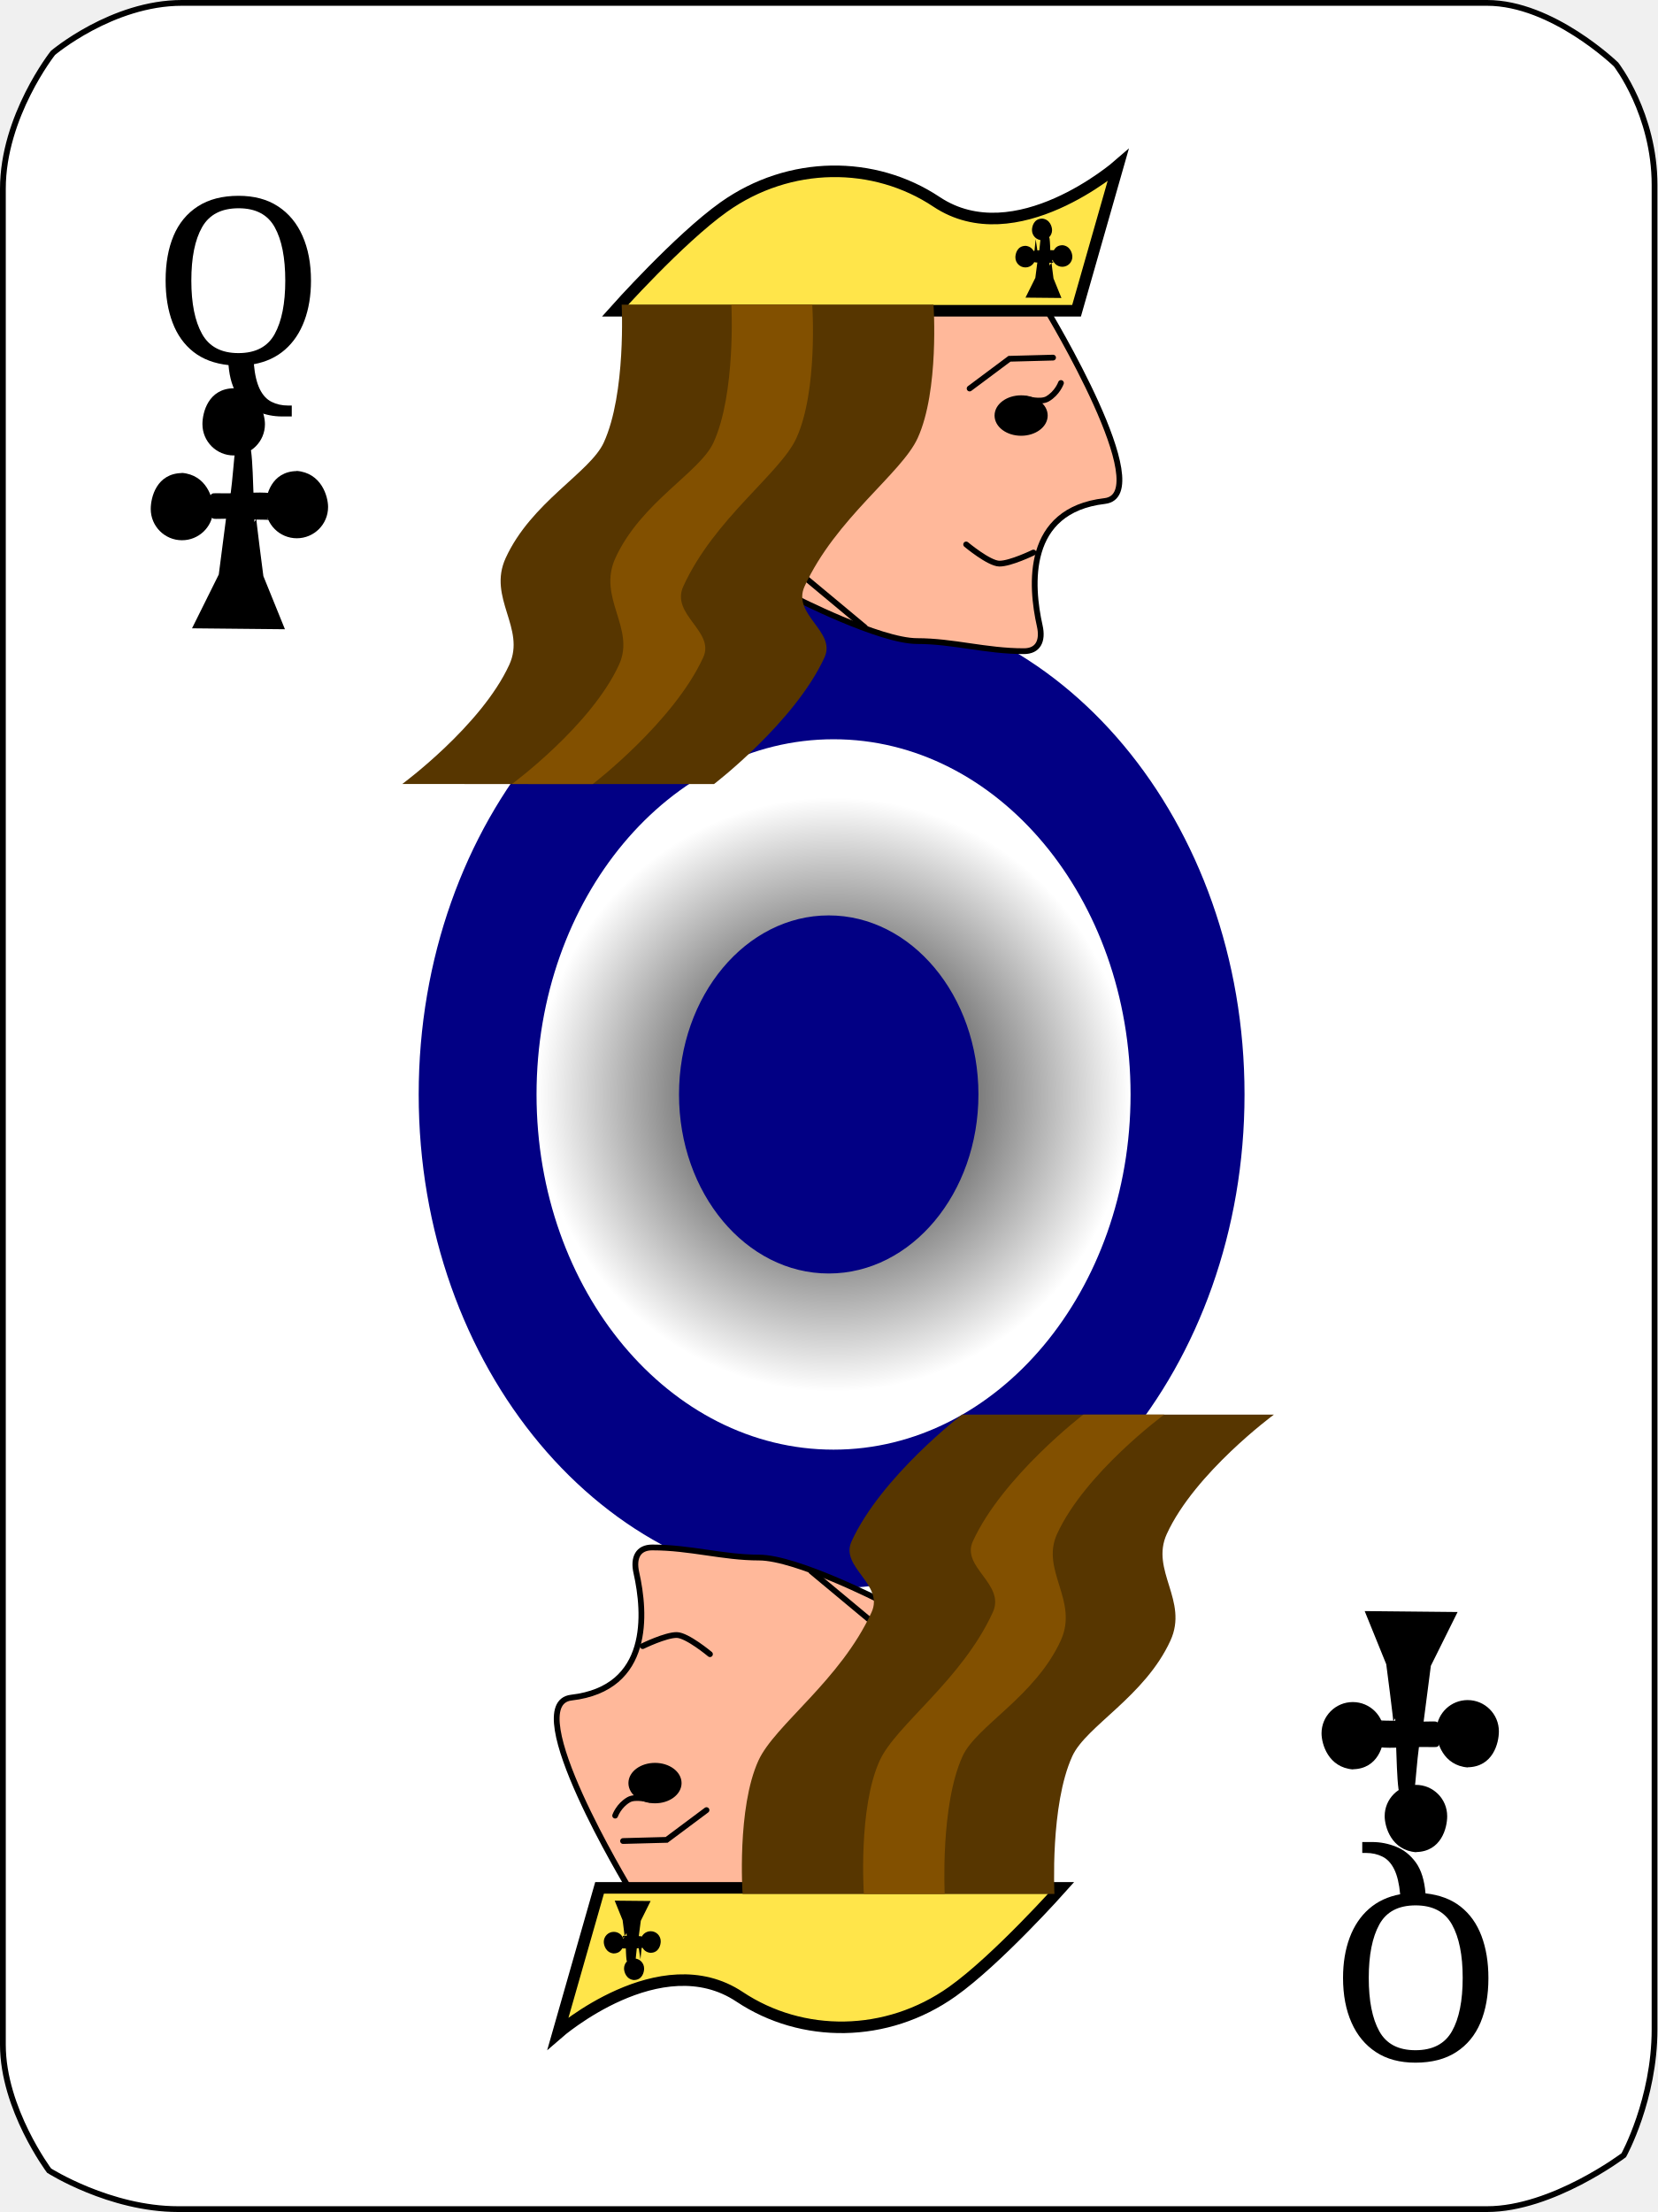
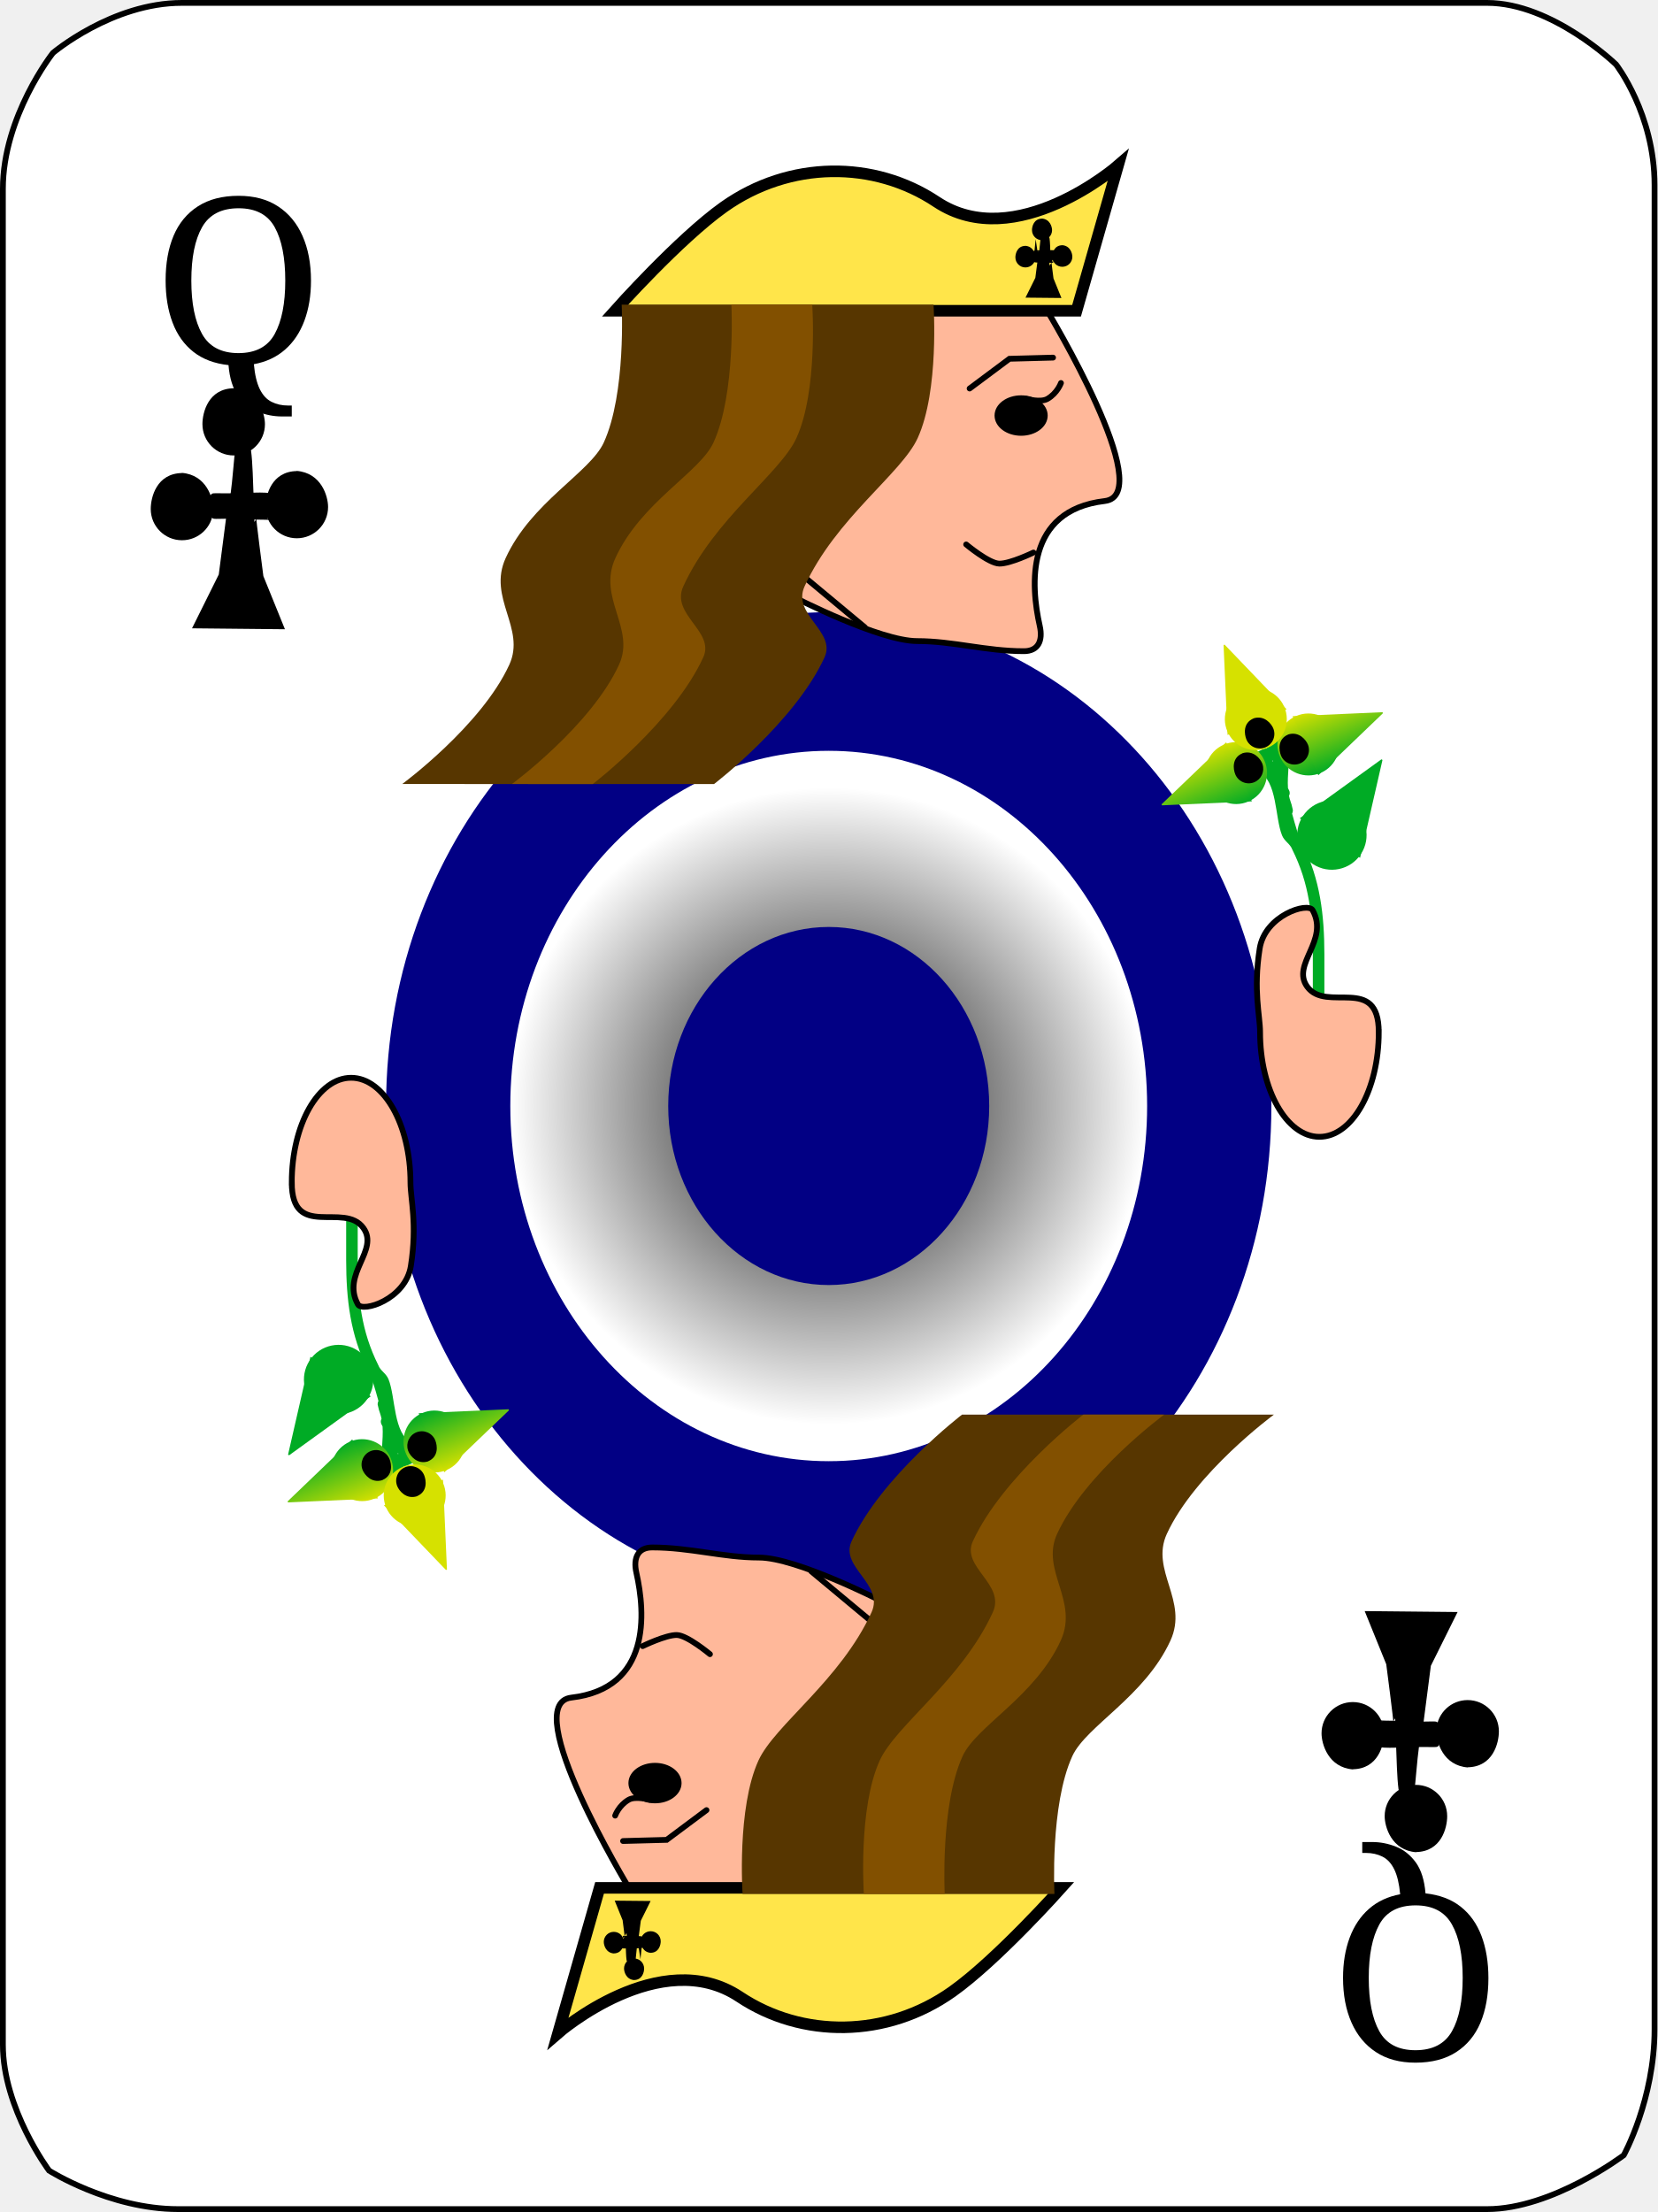
<svg xmlns="http://www.w3.org/2000/svg" version="1.1" width="143.5" height="191.5" viewBox="0,0,143.5,191.5">
  <defs>
-     <radialGradient cx="240.418" cy="179" r="25.715" gradientUnits="userSpaceOnUse" id="color-1">
+     <radialGradient cx="240" cy="180" r="27.567" gradientUnits="userSpaceOnUse" id="color-1">
      <stop offset="0" stop-color="#000000" />
      <stop offset="1" stop-color="#ffffff" />
    </radialGradient>
+     <linearGradient x1="274.263" y1="148.692" x2="276.273" y2="153.664" gradientUnits="userSpaceOnUse" id="color-2">
+       <stop offset="0" stop-color="#d6e100" />
+       <stop offset="1" stop-color="#00ab25" />
+     </linearGradient>
+     <linearGradient x1="271.142" y1="149.836" x2="273.229" y2="155.003" gradientUnits="userSpaceOnUse" id="color-3">
+       <stop offset="0" stop-color="#d6e100" />
+       <stop offset="1" stop-color="#00ab25" />
+     </linearGradient>
+     <linearGradient x1="280.527" y1="146.214" x2="282.537" y2="151.186" gradientUnits="userSpaceOnUse" id="color-4">
+       <stop offset="0" stop-color="#d6e100" />
+       <stop offset="1" stop-color="#00ab25" />
+     </linearGradient>
+     <linearGradient x1="283.571" y1="144.875" x2="285.659" y2="150.042" gradientUnits="userSpaceOnUse" id="color-5">
+       <stop offset="0" stop-color="#d6e100" />
+       <stop offset="1" stop-color="#00ab25" />
+     </linearGradient>
+     <linearGradient x1="206.87" y1="211.534" x2="204.861" y2="206.562" gradientUnits="userSpaceOnUse" id="color-6">
+       <stop offset="0" stop-color="#d6e100" />
+       <stop offset="1" stop-color="#00ab25" />
+     </linearGradient>
+     <linearGradient x1="209.992" y1="210.389" x2="207.904" y2="205.223" gradientUnits="userSpaceOnUse" id="color-7">
+       <stop offset="0" stop-color="#d6e100" />
+       <stop offset="1" stop-color="#00ab25" />
+     </linearGradient>
+     <linearGradient x1="200.606" y1="214.012" x2="198.597" y2="209.039" gradientUnits="userSpaceOnUse" id="color-8">
+       <stop offset="0" stop-color="#d6e100" />
+       <stop offset="1" stop-color="#00ab25" />
+     </linearGradient>
+     <linearGradient x1="197.563" y1="215.35" x2="195.475" y2="210.184" gradientUnits="userSpaceOnUse" id="color-9">
+       <stop offset="0" stop-color="#d6e100" />
+       <stop offset="1" stop-color="#00ab25" />
+     </linearGradient>
  </defs>
  <g transform="translate(-168.25,-84.25)">
    <g data-paper-data="{&quot;isPaintingLayer&quot;:true}" fill-rule="nonzero" stroke-linejoin="miter" stroke-miterlimit="10" stroke-dasharray="" stroke-dashoffset="0" style="mix-blend-mode: normal">
      <path d="M172.5,272.167c0,0 -4,-5.345 -4,-10.9c0,-16.664 0,-97.964 0,-160.667c0,-6.283 4.333,-11.767 4.333,-11.767c0,0 5.118,-4.333 11.167,-4.333c44.1,0 96.024,0 113,0c5.659,0 11.167,5.333 11.167,5.333c0,0 3.333,4.28 3.333,10.433c0,62.312 0,141.441 0,159.667c0,6.075 -2.667,10.9 -2.667,10.9c0,0 -6.175,4.667 -11.833,4.667c-16.976,0 -69.104,0 -113.333,0c-5.919,0 -11.167,-3.333 -11.167,-3.333z" fill="#ffffff" stroke="#000000" stroke-width="0.5" stroke-linecap="butt" />
+       <g stroke="none" stroke-width="0" stroke-linecap="butt">
+         <path d="M201.675,180c0,-23.61 17.159,-42.75 38.325,-42.75c21.166,0 38.325,19.14 38.325,42.75c0,23.61 -17.159,42.75 -38.325,42.75c-21.166,0 -38.325,-19.14 -38.325,-42.75z" fill="#020084" />
+         <path d="M212.433,180c0,-16.983 12.342,-30.75 27.567,-30.75c15.225,0 27.567,13.767 27.567,30.75c0,16.983 -12.342,30.75 -27.567,30.75c-15.225,0 -27.567,-13.767 -27.567,-30.75z" fill="url(#color-1)" />
+         <path d="M226.104,180c0,-8.56 6.221,-15.5 13.896,-15.5c7.674,0 13.896,6.94 13.896,15.5c0,8.56 -6.221,15.5 -13.896,15.5c-7.674,0 -13.896,-6.94 -13.896,-15.5z" fill="#020084" />
+       </g>
      <text transform="translate(181.4718,115.7019) scale(0.5,0.5)" font-size="40" xml:space="preserve" fill="#000000" fill-rule="nonzero" stroke="none" stroke-width="1" stroke-linecap="butt" stroke-linejoin="miter" stroke-miterlimit="10" stroke-dasharray="" stroke-dashoffset="0" font-family="Serif" font-weight="normal" text-anchor="start" style="mix-blend-mode: normal">
        <tspan x="0" dy="0">Q</tspan>
      </text>
      <text transform="translate(298.2325,248.3216) rotate(-180) scale(0.5,0.5)" font-size="40" xml:space="preserve" data-paper-data="{&quot;origRot&quot;:-45}" fill="#000000" fill-rule="nonzero" stroke="none" stroke-width="1" stroke-linecap="butt" stroke-linejoin="miter" stroke-miterlimit="10" stroke-dasharray="" stroke-dashoffset="0" font-family="Serif" font-weight="normal" text-anchor="start" style="mix-blend-mode: normal">
        <tspan x="0" dy="0">Q</tspan>
      </text>
      <g fill="#000000" stroke-linecap="butt">
        <path d="M185.277,138.399l2.157,-4.34c0,0 0.313,-2.449 0.665,-5.133c0.049,-0.057 -1.336,0.037 -1.327,-0.028c0.011,0.083 -0.049,-1.673 -0.054,-1.677c-0.07,-0.055 1.719,0.033 1.731,-0.053c0.205,-1.53 0.289,-3.038 0.429,-4.117c0.027,-0.206 0.836,0.079 0.864,0.285c0.129,0.951 0.165,2.662 0.211,3.819c1.398,-0.039 1.345,0.026 1.649,0.023c0.059,0.03 -0.048,1.84 -0.064,1.83c-0.038,-0.003 -0.447,-0.024 -1.359,-0.03c-0.05,0.019 0.63,5.21 0.63,5.21l1.738,4.284z" stroke="#000000" stroke-width="0.5" />
        <path d="M181.301,128.314c0,-1.021 0.513,-3.081 2.712,-3.111c0.001,0.066 0.077,1.096 0.034,1.111c-2.351,-0.01 1.993,-0.209 -0.007,-0c-0.166,-0.082 0.007,-1.058 -0.053,-1.126c2.144,0.167 2.727,2.199 2.727,3.126c0,0.065 -0.002,0.13 -0.007,0.194c-0.099,1.404 -1.27,2.513 -2.7,2.513c-1.495,0 -2.706,-1.212 -2.706,-2.706z" stroke="none" stroke-width="0" />
        <path d="M185.776,120.974c0,-1.021 0.513,-3.081 2.712,-3.111c0.001,0.066 0.077,1.096 0.034,1.111c-2.351,-0.01 1.993,-0.209 -0.007,-0c-0.166,-0.082 0.007,-1.058 -0.053,-1.126c2.144,0.167 2.727,2.199 2.727,3.126c0,1.495 -1.212,2.706 -2.706,2.706c-1.495,0 -2.706,-1.212 -2.706,-2.706z" stroke="none" stroke-width="0" />
        <path d="M191.242,128.143c0,-1.021 0.513,-3.081 2.712,-3.111c0.001,0.066 0.077,1.096 0.034,1.111c-2.351,-0.01 1.993,-0.209 -0.007,-0c-0.166,-0.082 0.007,-1.058 -0.053,-1.126c2.144,0.167 2.727,2.199 2.727,3.126c0,1.495 -1.212,2.706 -2.706,2.706c-1.495,0 -2.706,-1.212 -2.706,-2.706z" stroke="none" stroke-width="0" />
      </g>
      <g data-paper-data="{&quot;origRot&quot;:0}" fill="#000000" stroke-linecap="butt">
        <path d="M294.046,224.053l-2.157,4.34c0,0 -0.313,2.449 -0.665,5.133c-0.049,0.057 1.336,-0.037 1.327,0.028c-0.011,-0.083 0.049,1.673 0.054,1.677c0.07,0.055 -1.719,-0.033 -1.731,0.053c-0.205,1.53 -0.289,3.038 -0.429,4.117c-0.027,0.206 -0.836,-0.079 -0.864,-0.285c-0.129,-0.951 -0.165,-2.662 -0.211,-3.819c-1.398,0.039 -1.345,-0.026 -1.649,-0.023c-0.059,-0.03 0.048,-1.84 0.064,-1.83c0.038,0.003 0.447,0.024 1.359,0.03c0.05,-0.019 -0.63,-5.21 -0.63,-5.21l-1.738,-4.284z" stroke="#000000" stroke-width="0.5" />
        <path d="M298.022,234.138c0,1.021 -0.513,3.081 -2.712,3.111c-0.001,-0.066 -0.077,-1.096 -0.034,-1.111c2.351,0.01 -1.993,0.209 0.007,0c0.166,0.082 -0.007,1.058 0.053,1.126c-2.144,-0.167 -2.727,-2.199 -2.727,-3.126c0,-0.065 0.002,-0.13 0.007,-0.194c0.099,-1.404 1.27,-2.513 2.7,-2.513c1.495,0 2.706,1.212 2.706,2.706z" stroke="none" stroke-width="0" />
        <path d="M293.547,241.478c0,1.021 -0.513,3.081 -2.712,3.111c-0.001,-0.066 -0.077,-1.096 -0.034,-1.111c2.351,0.01 -1.993,0.21 0.007,0c0.166,0.082 -0.007,1.058 0.053,1.126c-2.144,-0.167 -2.727,-2.199 -2.727,-3.126c0,-1.495 1.212,-2.706 2.706,-2.706c1.495,0 2.706,1.212 2.706,2.706z" stroke="none" stroke-width="0" />
        <path d="M288.081,234.309c0,1.021 -0.513,3.081 -2.712,3.111c-0.001,-0.066 -0.077,-1.096 -0.034,-1.111c2.351,0.01 -1.993,0.209 0.007,0c0.166,0.082 -0.007,1.058 0.053,1.126c-2.144,-0.167 -2.727,-2.199 -2.727,-3.126c0,-1.495 1.212,-2.706 2.706,-2.706c1.495,0 2.706,1.212 2.706,2.706z" stroke="none" stroke-width="0" />
      </g>
-       <path d="M204.5,179c0,-23.61 16.006,-42.75 35.75,-42.75c19.744,0 35.75,19.14 35.75,42.75c0,23.61 -16.006,42.75 -35.75,42.75c-19.744,0 -35.75,-19.14 -35.75,-42.75z" fill="#020084" stroke="none" stroke-width="0" stroke-linecap="butt" />
-       <path d="M214.703,179c0,-16.983 11.513,-30.75 25.715,-30.75c14.202,0 25.715,13.767 25.715,30.75c0,16.983 -11.513,30.75 -25.715,30.75c-14.202,0 -25.715,-13.767 -25.715,-30.75z" fill="url(#color-1)" stroke="none" stroke-width="0" stroke-linecap="butt" />
-       <path d="M227.038,179c0,-8.56 5.803,-15.5 12.962,-15.5c7.159,0 12.962,6.94 12.962,15.5c0,8.56 -5.803,15.5 -12.962,15.5c-7.159,0 -12.962,-6.94 -12.962,-15.5z" fill="#020084" stroke="none" stroke-width="0" stroke-linecap="butt" />
      <g>
        <path d="M237.06,135.982l-1.661,-24.857h23.5c0,0 9.659,15.957 5,16.5c-6.912,0.805 -6.413,7.321 -5.628,10.811c0.294,1.306 -0.151,2.189 -1.373,2.189c-3.308,0 -6.113,-0.875 -9.249,-0.875c-3.233,0 -10.589,-3.768 -10.589,-3.768z" fill="#ffb89a" stroke="#000000" stroke-width="0.5" stroke-linecap="butt" />
        <path d="M258.708,120.225c0,0.828 -0.918,1.5 -2.05,1.5c-1.132,0 -2.05,-0.672 -2.05,-1.5c0,-0.828 0.918,-1.5 2.05,-1.5c1.132,0 2.05,0.672 2.05,1.5z" fill="#000000" stroke="#000000" stroke-width="0.5" stroke-linecap="butt" />
        <path d="M257.724,132.085c0,0 -1.997,0.973 -2.952,0.96c-0.9,-0.012 -2.873,-1.66 -2.873,-1.66" fill="none" stroke="#000000" stroke-width="0.5" stroke-linecap="round" />
        <path d="M260.107,117.408c0,0 -0.305,0.875 -1.171,1.375c-0.589,0.34 -1.829,0 -1.829,0" fill="none" stroke="#000000" stroke-width="0.5" stroke-linecap="round" />
        <path d="M221.488,111.153c0,0 5.543,-6.222 9.431,-8.982c5.695,-4.042 13.019,-4.042 18.413,-0.449c6.859,4.569 15.718,-3.144 15.718,-3.144l-3.593,12.575z" fill="#ffe54a" stroke="#000000" stroke-width="1" stroke-linecap="butt" />
        <path d="M243.128,138.558l-5.333,-4.44" fill="none" stroke="#000000" stroke-width="0.5" stroke-linecap="round" />
        <path d="M203.074,152.125c0,0 6.851,-5.043 9.273,-10.333c1.448,-3.163 -1.9,-5.772 -0.317,-9.229c2.22,-4.849 7.303,-7.399 8.495,-10.002c1.943,-4.243 1.549,-11.935 1.549,-11.935h27c0,0 0.51,7.438 -1.375,11.557c-1.405,3.069 -7.095,6.943 -9.788,12.826c-1.121,2.448 2.758,3.897 1.728,6.147c-2.567,5.607 -9.565,10.97 -9.565,10.97z" fill="#573600" stroke="none" stroke-width="0" stroke-linecap="butt" />
        <path d="M212.574,152.125c0,0 6.851,-5.043 9.273,-10.333c1.448,-3.163 -1.9,-5.772 -0.317,-9.229c2.22,-4.849 7.303,-7.399 8.495,-10.002c1.943,-4.243 1.549,-11.935 1.549,-11.935h7c0,0 0.51,7.438 -1.375,11.557c-1.405,3.069 -7.095,6.943 -9.788,12.826c-1.121,2.448 2.758,3.897 1.728,6.147c-2.567,5.607 -9.565,10.97 -9.565,10.97z" fill="#825000" stroke="none" stroke-width="0" stroke-linecap="butt" />
        <path d="M252.199,117.885l3.45,-2.575l3.775,-0.1" fill="none" stroke="#000000" stroke-width="0.5" stroke-linecap="round" />
        <path d="M257.438,109.771l0.693,-1.394c0,0 0.1,-0.786 0.214,-1.649c0.016,-0.018 -0.429,0.012 -0.426,-0.009c0.004,0.027 -0.016,-0.537 -0.017,-0.539c-0.023,-0.018 0.552,0.01 0.556,-0.017c0.066,-0.491 0.093,-0.976 0.138,-1.322c0.009,-0.066 0.269,0.026 0.278,0.092c0.041,0.305 0.053,0.855 0.068,1.227c0.449,-0.013 0.432,0.008 0.529,0.007c0.019,0.01 -0.015,0.591 -0.02,0.588c-0.012,-0.001 -0.144,-0.008 -0.436,-0.01c-0.016,0.006 0.202,1.673 0.202,1.673l0.558,1.376z" fill="#000000" stroke="#000000" stroke-width="0.5" stroke-linecap="butt" />
        <path d="M256.161,106.533c0,-0.328 0.165,-0.99 0.871,-0.999c0,0.021 0.025,0.352 0.011,0.357c-0.755,-0.003 0.64,-0.067 -0.002,-0c-0.053,-0.026 0.002,-0.34 -0.017,-0.362c0.689,0.054 0.876,0.706 0.876,1.004c0,0.021 -0.001,0.042 -0.002,0.062c-0.032,0.451 -0.408,0.807 -0.867,0.807c-0.48,0 -0.869,-0.389 -0.869,-0.869z" fill="#000000" stroke="none" stroke-width="0" stroke-linecap="butt" />
        <path d="M257.598,104.175c0,-0.328 0.165,-0.99 0.871,-0.999c0,0.021 0.025,0.352 0.011,0.357c-0.755,-0.003 0.64,-0.067 -0.002,-0c-0.053,-0.026 0.002,-0.34 -0.017,-0.362c0.689,0.054 0.876,0.706 0.876,1.004c0,0.48 -0.389,0.869 -0.869,0.869c-0.48,0 -0.869,-0.389 -0.869,-0.869z" fill="#000000" stroke="none" stroke-width="0" stroke-linecap="butt" />
        <path d="M259.354,106.478c0,-0.328 0.165,-0.99 0.871,-0.999c0,0.021 0.025,0.352 0.011,0.357c-0.755,-0.003 0.64,-0.067 -0.002,-0c-0.053,-0.026 0.002,-0.34 -0.017,-0.362c0.689,0.054 0.876,0.706 0.876,1.004c0,0.48 -0.389,0.869 -0.869,0.869c-0.48,0 -0.869,-0.389 -0.869,-0.869z" fill="#000000" stroke="none" stroke-width="0" stroke-linecap="butt" />
      </g>
      <g>
        <path d="M244.557,222.861l1.661,24.857h-23.5c0,0 -9.659,-15.957 -5,-16.5c6.912,-0.805 6.413,-7.321 5.628,-10.811c-0.294,-1.306 0.151,-2.189 1.373,-2.189c3.308,0 6.113,0.875 9.249,0.875c3.233,0 10.589,3.768 10.589,3.768z" fill="#ffb89a" stroke="#000000" stroke-width="0.5" stroke-linecap="butt" />
        <path d="M222.909,238.618c0,-0.828 0.918,-1.5 2.05,-1.5c1.132,0 2.05,0.672 2.05,1.5c0,0.828 -0.918,1.5 -2.05,1.5c-1.132,0 -2.05,-0.672 -2.05,-1.5z" fill="#000000" stroke="#000000" stroke-width="0.5" stroke-linecap="butt" />
        <path d="M223.893,226.758c0,0 1.997,-0.973 2.952,-0.96c0.9,0.012 2.873,1.66 2.873,1.66" fill="none" stroke="#000000" stroke-width="0.5" stroke-linecap="round" />
        <path d="M221.51,241.435c0,0 0.305,-0.875 1.171,-1.375c0.589,-0.34 1.829,0 1.829,0" fill="none" stroke="#000000" stroke-width="0.5" stroke-linecap="round" />
        <path d="M260.129,247.69c0,0 -5.543,6.222 -9.431,8.982c-5.695,4.042 -13.019,4.042 -18.413,0.449c-6.859,-4.569 -15.718,3.144 -15.718,3.144l3.593,-12.575z" fill="#ffe54a" stroke="#000000" stroke-width="1" stroke-linecap="butt" />
-         <path d="M238.489,220.286l5.333,4.44" fill="none" stroke="#000000" stroke-width="0.5" stroke-linecap="round" />
+         <path d="M243.822,224.726l-5.333,-4.44" fill="none" stroke="#000000" stroke-width="0.5" stroke-linecap="round" />
        <path d="M278.543,206.718c0,0 -6.851,5.043 -9.273,10.333c-1.448,3.163 1.9,5.772 0.317,9.229c-2.22,4.849 -7.303,7.399 -8.495,10.002c-1.943,4.243 -1.549,11.935 -1.549,11.935h-27c0,0 -0.51,-7.438 1.375,-11.557c1.405,-3.069 7.095,-6.943 9.788,-12.826c1.121,-2.448 -2.758,-3.897 -1.728,-6.147c2.567,-5.607 9.565,-10.97 9.565,-10.97z" fill="#573600" stroke="none" stroke-width="0" stroke-linecap="butt" />
        <path d="M269.043,206.718c0,0 -6.851,5.043 -9.273,10.333c-1.448,3.163 1.9,5.772 0.317,9.229c-2.22,4.849 -7.303,7.399 -8.495,10.002c-1.943,4.243 -1.549,11.935 -1.549,11.935h-7c0,0 -0.51,-7.438 1.375,-11.557c1.405,-3.069 7.095,-6.943 9.788,-12.826c1.121,-2.448 -2.758,-3.897 -1.728,-6.147c2.567,-5.607 9.565,-10.97 9.565,-10.97z" fill="#825000" stroke="none" stroke-width="0" stroke-linecap="butt" />
        <path d="M229.418,240.958l-3.45,2.575l-3.775,0.1" fill="none" stroke="#000000" stroke-width="0.5" stroke-linecap="round" />
        <path d="M224.179,249.072l-0.693,1.394c0,0 -0.1,0.786 -0.214,1.649c-0.016,0.018 0.429,-0.012 0.426,0.009c-0.004,-0.027 0.016,0.537 0.017,0.539c0.023,0.018 -0.552,-0.01 -0.556,0.017c-0.066,0.491 -0.093,0.976 -0.138,1.322c-0.009,0.066 -0.269,-0.026 -0.278,-0.092c-0.041,-0.305 -0.053,-0.855 -0.068,-1.227c-0.449,0.013 -0.432,-0.008 -0.529,-0.007c-0.019,-0.01 0.015,-0.591 0.02,-0.588c0.012,0.001 0.144,0.008 0.436,0.01c0.016,-0.006 -0.202,-1.673 -0.202,-1.673l-0.558,-1.376z" fill="#000000" stroke="#000000" stroke-width="0.5" stroke-linecap="butt" />
        <path d="M225.455,252.311c0,0.328 -0.165,0.99 -0.871,0.999c-0,-0.021 -0.025,-0.352 -0.011,-0.357c0.755,0.003 -0.64,0.067 0.002,0c0.053,0.026 -0.002,0.34 0.017,0.362c-0.689,-0.054 -0.876,-0.706 -0.876,-1.004c0,-0.021 0.001,-0.042 0.002,-0.062c0.032,-0.451 0.408,-0.807 0.867,-0.807c0.48,0 0.869,0.389 0.869,0.869z" fill="#000000" stroke="none" stroke-width="0" stroke-linecap="butt" />
        <path d="M224.018,254.668c0,0.328 -0.165,0.99 -0.871,0.999c-0,-0.021 -0.025,-0.352 -0.011,-0.357c0.755,0.003 -0.64,0.067 0.002,0c0.053,0.026 -0.002,0.34 0.017,0.362c-0.689,-0.054 -0.876,-0.706 -0.876,-1.004c0,-0.48 0.389,-0.869 0.869,-0.869c0.48,0 0.869,0.389 0.869,0.869z" fill="#000000" stroke="none" stroke-width="0" stroke-linecap="butt" />
        <path d="M222.263,252.365c0,0.328 -0.165,0.99 -0.871,0.999c-0,-0.021 -0.025,-0.352 -0.011,-0.357c0.755,0.003 -0.64,0.067 0.002,0c0.053,0.026 -0.002,0.34 0.017,0.362c-0.689,-0.054 -0.876,-0.706 -0.876,-1.004c0,-0.48 0.389,-0.869 0.869,-0.869c0.48,0 0.869,0.389 0.869,0.869z" fill="#000000" stroke="none" stroke-width="0" stroke-linecap="butt" />
      </g>
+       <g stroke-linecap="butt">
+         <g>
+           <path d="M281.053,154.9c0.908,-1.388 2.77,-1.776 4.157,-0.868c1.388,0.908 1.776,2.77 0.868,4.157c-0.908,1.388 -2.77,1.776 -4.157,0.868c-1.388,-0.908 -1.776,-2.77 -0.868,-4.157z" fill="#00ab25" stroke="none" stroke-width="0" />
+           <g>
+             <path d="M278.642,148.507c0,-0.006 0,-0.013 0,-0.019c0,-0.148 0.054,-0.351 0.322,-0.448c0.013,-0.005 0.025,-0.009 0.039,-0.013c0.273,-0.083 0.438,0.047 0.527,0.165c0.002,0.002 0.004,0.004 0.005,0.007l0.361,0.451l-0.142,0.113l0.044,0.132l-0.042,0.014c0.205,1.165 -0.075,2.378 0.006,3.573l0.095,0.189c0.037,0.069 0.057,0.149 0.057,0.233c0,0.088 -0.023,0.172 -0.063,0.244c0.033,0.159 0.075,0.317 0.129,0.475c0.03,0.091 0.061,0.182 0.091,0.273l0.114,0.476c0,0 0.015,0.165 -0.067,0.314c0.293,1.049 0.556,2.032 0.91,2.662c1.527,3.053 1.881,6.129 1.886,9.531c0.001,1.12 0,2.24 0,3.36l-0.015,0.212c0,0 0.121,0.485 -0.364,0.606c-0.485,0.121 -0.606,-0.364 -0.606,-0.364l-0.015,-0.455c0,-1.119 0.001,-2.239 -0,-3.358c-0.003,-3.295 -0.311,-6.146 -1.78,-9.085c-0.178,-0.495 -0.674,-0.699 -0.886,-1.224c-0.633,-1.567 -0.38,-4.715 -2.057,-5.553c0,0 -0.023,-0.011 -0.056,-0.034l-0.439,-0.073l0.001,-0.006c-0.296,0.027 -0.599,-0.129 -1.036,-0.493l-0.182,-0.227c0,0 -0.11,0.188 -0.11,-0.312c0,-0.375 0.5,-0.363 0.751,-0.334c0.064,-0.202 0.253,-0.348 0.476,-0.348c0.097,0 0.188,0.028 0.264,0.075l0.187,0.112c0.266,-0.143 0.634,-0.318 0.889,-0.371l0.306,-0.306v0c0.09,-0.09 0.215,-0.146 0.354,-0.146c0.016,0 0.032,0.001 0.048,0.002c-0.001,-0.016 -0.002,-0.032 -0.002,-0.048zM278.414,150.192c0.007,-0.006 0.014,-0.011 0.022,-0.017c-0.004,-0.036 -0.008,-0.072 -0.012,-0.108c-0.008,0.014 -0.016,0.028 -0.024,0.041c0.005,0.028 0.009,0.056 0.014,0.083z" fill="#00ab25" stroke="none" stroke-width="0.5" />
+             <path d="M280.781,155.094l7.074,-5.108l0.089,0.058l-1.939,8.469z" fill="#00ab25" stroke="none" stroke-width="0" />
+             <path d="M287.622,173.602c0,5.007 -2.3,9.066 -5.138,9.066c-2.837,0 -5.138,-4.059 -5.138,-9.066c0,-1.421 -0.609,-3.58 -0.033,-7.234c0.454,-2.879 4.181,-4.05 4.585,-3.316c1.457,2.646 -1.874,4.667 -0.476,6.612c1.656,2.304 6.199,-1.07 6.199,3.938z" fill="#ffb89a" stroke="#000000" stroke-width="0.5" />
+             <g stroke="none" stroke-width="0">
+               <g>
+                 <path d="M276.337,153.637c-1.358,0.59 -2.938,-0.032 -3.528,-1.39c-0.59,-1.358 0.032,-2.938 1.39,-3.528c1.358,-0.59 2.938,0.032 3.528,1.39c0.59,1.358 -0.032,2.938 -1.39,3.528z" fill="url(#color-2)" />
+                 <path d="M276.636,153.626l-7.783,0.345l-0.038,-0.087l5.598,-5.37z" fill="url(#color-3)" />
+               </g>
+               <g>
+                 <path d="M280.463,146.241c1.358,-0.59 2.938,0.032 3.528,1.39c0.59,1.358 -0.032,2.938 -1.39,3.528c-1.358,0.59 -2.938,-0.032 -3.528,-1.39c-0.59,-1.358 0.032,-2.938 1.39,-3.528z" fill="url(#color-4)" />
+                 <path d="M280.165,146.252l7.783,-0.345l0.038,0.087l-5.598,5.37z" fill="url(#color-5)" />
+               </g>
+               <g fill="#d6e100">
+                 <path d="M274.52,147.579c-0.59,-1.358 0.032,-2.938 1.39,-3.528c1.358,-0.59 2.938,0.032 3.528,1.39c0.59,1.358 -0.032,2.938 -1.39,3.528c-1.358,0.59 -2.938,-0.032 -3.528,-1.39z" />
+                 <path d="M274.531,147.877l-0.345,-7.783l0.087,-0.038l5.37,5.598z" />
+               </g>
+               <g fill="#000000">
+                 <path d="M275.197,151.278c-0.178,-0.44 -0.316,-1.418 0.627,-1.814c0.012,0.028 0.224,0.459 0.208,0.473c-1.015,0.405 0.823,-0.438 -0.003,0.001c-0.086,-0.006 -0.181,-0.457 -0.219,-0.476c0.953,-0.302 1.559,0.473 1.72,0.873c0.011,0.028 0.022,0.056 0.031,0.085c0.202,0.623 -0.11,1.304 -0.726,1.554c-0.644,0.26 -1.378,-0.051 -1.638,-0.695z" />
+                 <path d="M276.159,148.258c-0.178,-0.44 -0.316,-1.418 0.627,-1.814c0.012,0.028 0.224,0.459 0.208,0.473c-1.015,0.405 0.823,-0.438 -0.003,0.001c-0.086,-0.006 -0.181,-0.457 -0.219,-0.476c0.953,-0.302 1.559,0.473 1.72,0.873c0.26,0.644 -0.051,1.378 -0.695,1.638c-0.644,0.26 -1.378,-0.051 -1.638,-0.695z" />
+                 <path d="M279.155,149.654c-0.178,-0.44 -0.316,-1.418 0.627,-1.814c0.012,0.028 0.224,0.459 0.208,0.473c-1.015,0.405 0.823,-0.438 -0.003,0.001c-0.086,-0.006 -0.181,-0.457 -0.219,-0.476c0.953,-0.302 1.559,0.473 1.72,0.873c0.26,0.644 -0.051,1.378 -0.695,1.638c-0.644,0.26 -1.378,-0.051 -1.638,-0.695z" />
+               </g>
+             </g>
+           </g>
+         </g>
+         <g>
+           <path d="M200.08,205.325c-0.908,1.388 -2.77,1.776 -4.157,0.868c-1.388,-0.908 -1.776,-2.77 -0.868,-4.157c0.908,-1.388 2.77,-1.776 4.157,-0.868c1.388,0.908 1.776,2.77 0.868,4.157z" fill="#00ab25" stroke="none" stroke-width="0" />
+           <g>
+             <path d="M202.492,211.718c0,0.006 -0,0.013 -0,0.019c-0,0.148 -0.054,0.351 -0.322,0.448c-0.013,0.005 -0.025,0.009 -0.039,0.013c-0.273,0.083 -0.438,-0.047 -0.527,-0.165c-0.002,-0.002 -0.004,-0.004 -0.005,-0.007l-0.361,-0.451l0.142,-0.113l-0.044,-0.132l0.042,-0.014c-0.205,-1.165 0.075,-2.378 -0.006,-3.573l-0.095,-0.189c-0.037,-0.069 -0.057,-0.149 -0.057,-0.233c0,-0.088 0.023,-0.172 0.063,-0.244c-0.033,-0.159 -0.075,-0.317 -0.129,-0.475c-0.03,-0.091 -0.061,-0.182 -0.091,-0.273l-0.114,-0.476c0,0 -0.015,-0.165 0.067,-0.314c-0.293,-1.049 -0.556,-2.032 -0.91,-2.662c-1.527,-3.053 -1.881,-6.129 -1.886,-9.531c-0.001,-1.12 -0,-2.24 -0,-3.36l0.015,-0.212c0,0 -0.121,-0.485 0.364,-0.606c0.485,-0.121 0.606,0.364 0.606,0.364l0.015,0.455c0,1.119 -0.001,2.239 0,3.358c0.003,3.295 0.311,6.146 1.78,9.085c0.178,0.495 0.674,0.699 0.886,1.224c0.633,1.567 0.38,4.715 2.057,5.553c0,0 0.023,0.011 0.056,0.034l0.439,0.073l-0.001,0.006c0.296,-0.027 0.599,0.129 1.036,0.493l0.182,0.227c0,0 0.11,-0.188 0.11,0.312c0,0.375 -0.5,0.363 -0.751,0.334c-0.064,0.202 -0.253,0.348 -0.476,0.348c-0.097,0 -0.188,-0.028 -0.264,-0.075l-0.187,-0.112c-0.266,0.143 -0.634,0.318 -0.889,0.371l-0.306,0.306v0c-0.09,0.09 -0.215,0.146 -0.354,0.146c-0.016,0 -0.032,-0.001 -0.048,-0.002c0.001,0.016 0.002,0.032 0.002,0.048zM202.719,210.034c-0.007,0.006 -0.014,0.011 -0.022,0.017c0.004,0.036 0.008,0.072 0.012,0.108c0.008,-0.014 0.016,-0.028 0.024,-0.041c-0.005,-0.028 -0.009,-0.056 -0.014,-0.083z" fill="#00ab25" stroke="none" stroke-width="0.5" />
+             <path d="M200.353,205.132l-7.074,5.108l-0.089,-0.058l1.939,-8.469z" fill="#00ab25" stroke="none" stroke-width="0" />
+             <path d="M193.511,186.623c0,-5.007 2.3,-9.066 5.138,-9.066c2.837,0 5.138,4.059 5.138,9.066c0,1.421 0.609,3.58 0.033,7.234c-0.454,2.879 -4.181,4.05 -4.585,3.316c-1.457,-2.646 1.874,-4.667 0.476,-6.612c-1.656,-2.304 -6.199,1.07 -6.199,-3.938z" fill="#ffb89a" stroke="#000000" stroke-width="0.5" />
+             <g stroke="none" stroke-width="0">
+               <g>
+                 <path d="M204.796,206.589c1.358,-0.59 2.938,0.032 3.528,1.39c0.59,1.358 -0.032,2.938 -1.39,3.528c-1.358,0.59 -2.938,-0.032 -3.528,-1.39c-0.59,-1.358 0.032,-2.938 1.39,-3.528z" fill="url(#color-6)" />
+                 <path d="M204.498,206.599l7.783,-0.345l0.038,0.087l-5.598,5.37z" fill="url(#color-7)" />
+               </g>
+               <g>
+                 <path d="M200.671,213.985c-1.358,0.59 -2.938,-0.032 -3.528,-1.39c-0.59,-1.358 0.032,-2.938 1.39,-3.528c1.358,-0.59 2.938,0.032 3.528,1.39c0.59,1.358 -0.032,2.938 -1.39,3.528z" fill="url(#color-8)" />
+                 <path d="M200.969,213.974l-7.783,0.345l-0.038,-0.087l5.598,-5.37z" fill="url(#color-9)" />
+               </g>
+               <g fill="#d6e100">
+                 <path d="M206.613,212.647c0.59,1.358 -0.032,2.938 -1.39,3.528c-1.358,0.59 -2.938,-0.032 -3.528,-1.39c-0.59,-1.358 0.032,-2.938 1.39,-3.528c1.358,-0.59 2.938,0.032 3.528,1.39z" />
+                 <path d="M206.603,212.348l0.345,7.783l-0.087,0.038l-5.37,-5.598z" />
+               </g>
+               <g fill="#000000">
+                 <path d="M205.937,208.947c0.178,0.44 0.316,1.418 -0.627,1.814c-0.012,-0.028 -0.224,-0.459 -0.208,-0.473c1.015,-0.405 -0.823,0.438 0.003,-0.001c0.086,0.006 0.181,0.457 0.219,0.476c-0.953,0.302 -1.559,-0.473 -1.72,-0.873c-0.011,-0.028 -0.022,-0.056 -0.031,-0.085c-0.202,-0.623 0.11,-1.304 0.726,-1.554c0.644,-0.26 1.378,0.051 1.638,0.695z" />
+                 <path d="M204.975,211.967c0.178,0.44 0.316,1.418 -0.627,1.814c-0.012,-0.028 -0.224,-0.459 -0.208,-0.473c1.015,-0.405 -0.823,0.438 0.003,-0.001c0.086,0.006 0.181,0.457 0.219,0.476c-0.953,0.302 -1.559,-0.473 -1.72,-0.873c-0.26,-0.644 0.051,-1.378 0.695,-1.638c0.644,-0.26 1.378,0.051 1.638,0.695z" />
+                 <path d="M201.978,210.571c0.178,0.44 0.316,1.418 -0.627,1.814c-0.012,-0.028 -0.224,-0.459 -0.208,-0.473c1.015,-0.405 -0.823,0.438 0.003,-0.001c0.086,0.006 0.181,0.457 0.219,0.476c-0.953,0.302 -1.559,-0.473 -1.72,-0.873c-0.26,-0.644 0.051,-1.378 0.695,-1.638c0.644,-0.26 1.378,0.051 1.638,0.695z" />
+               </g>
+             </g>
+           </g>
+         </g>
+       </g>
    </g>
  </g>
</svg>
